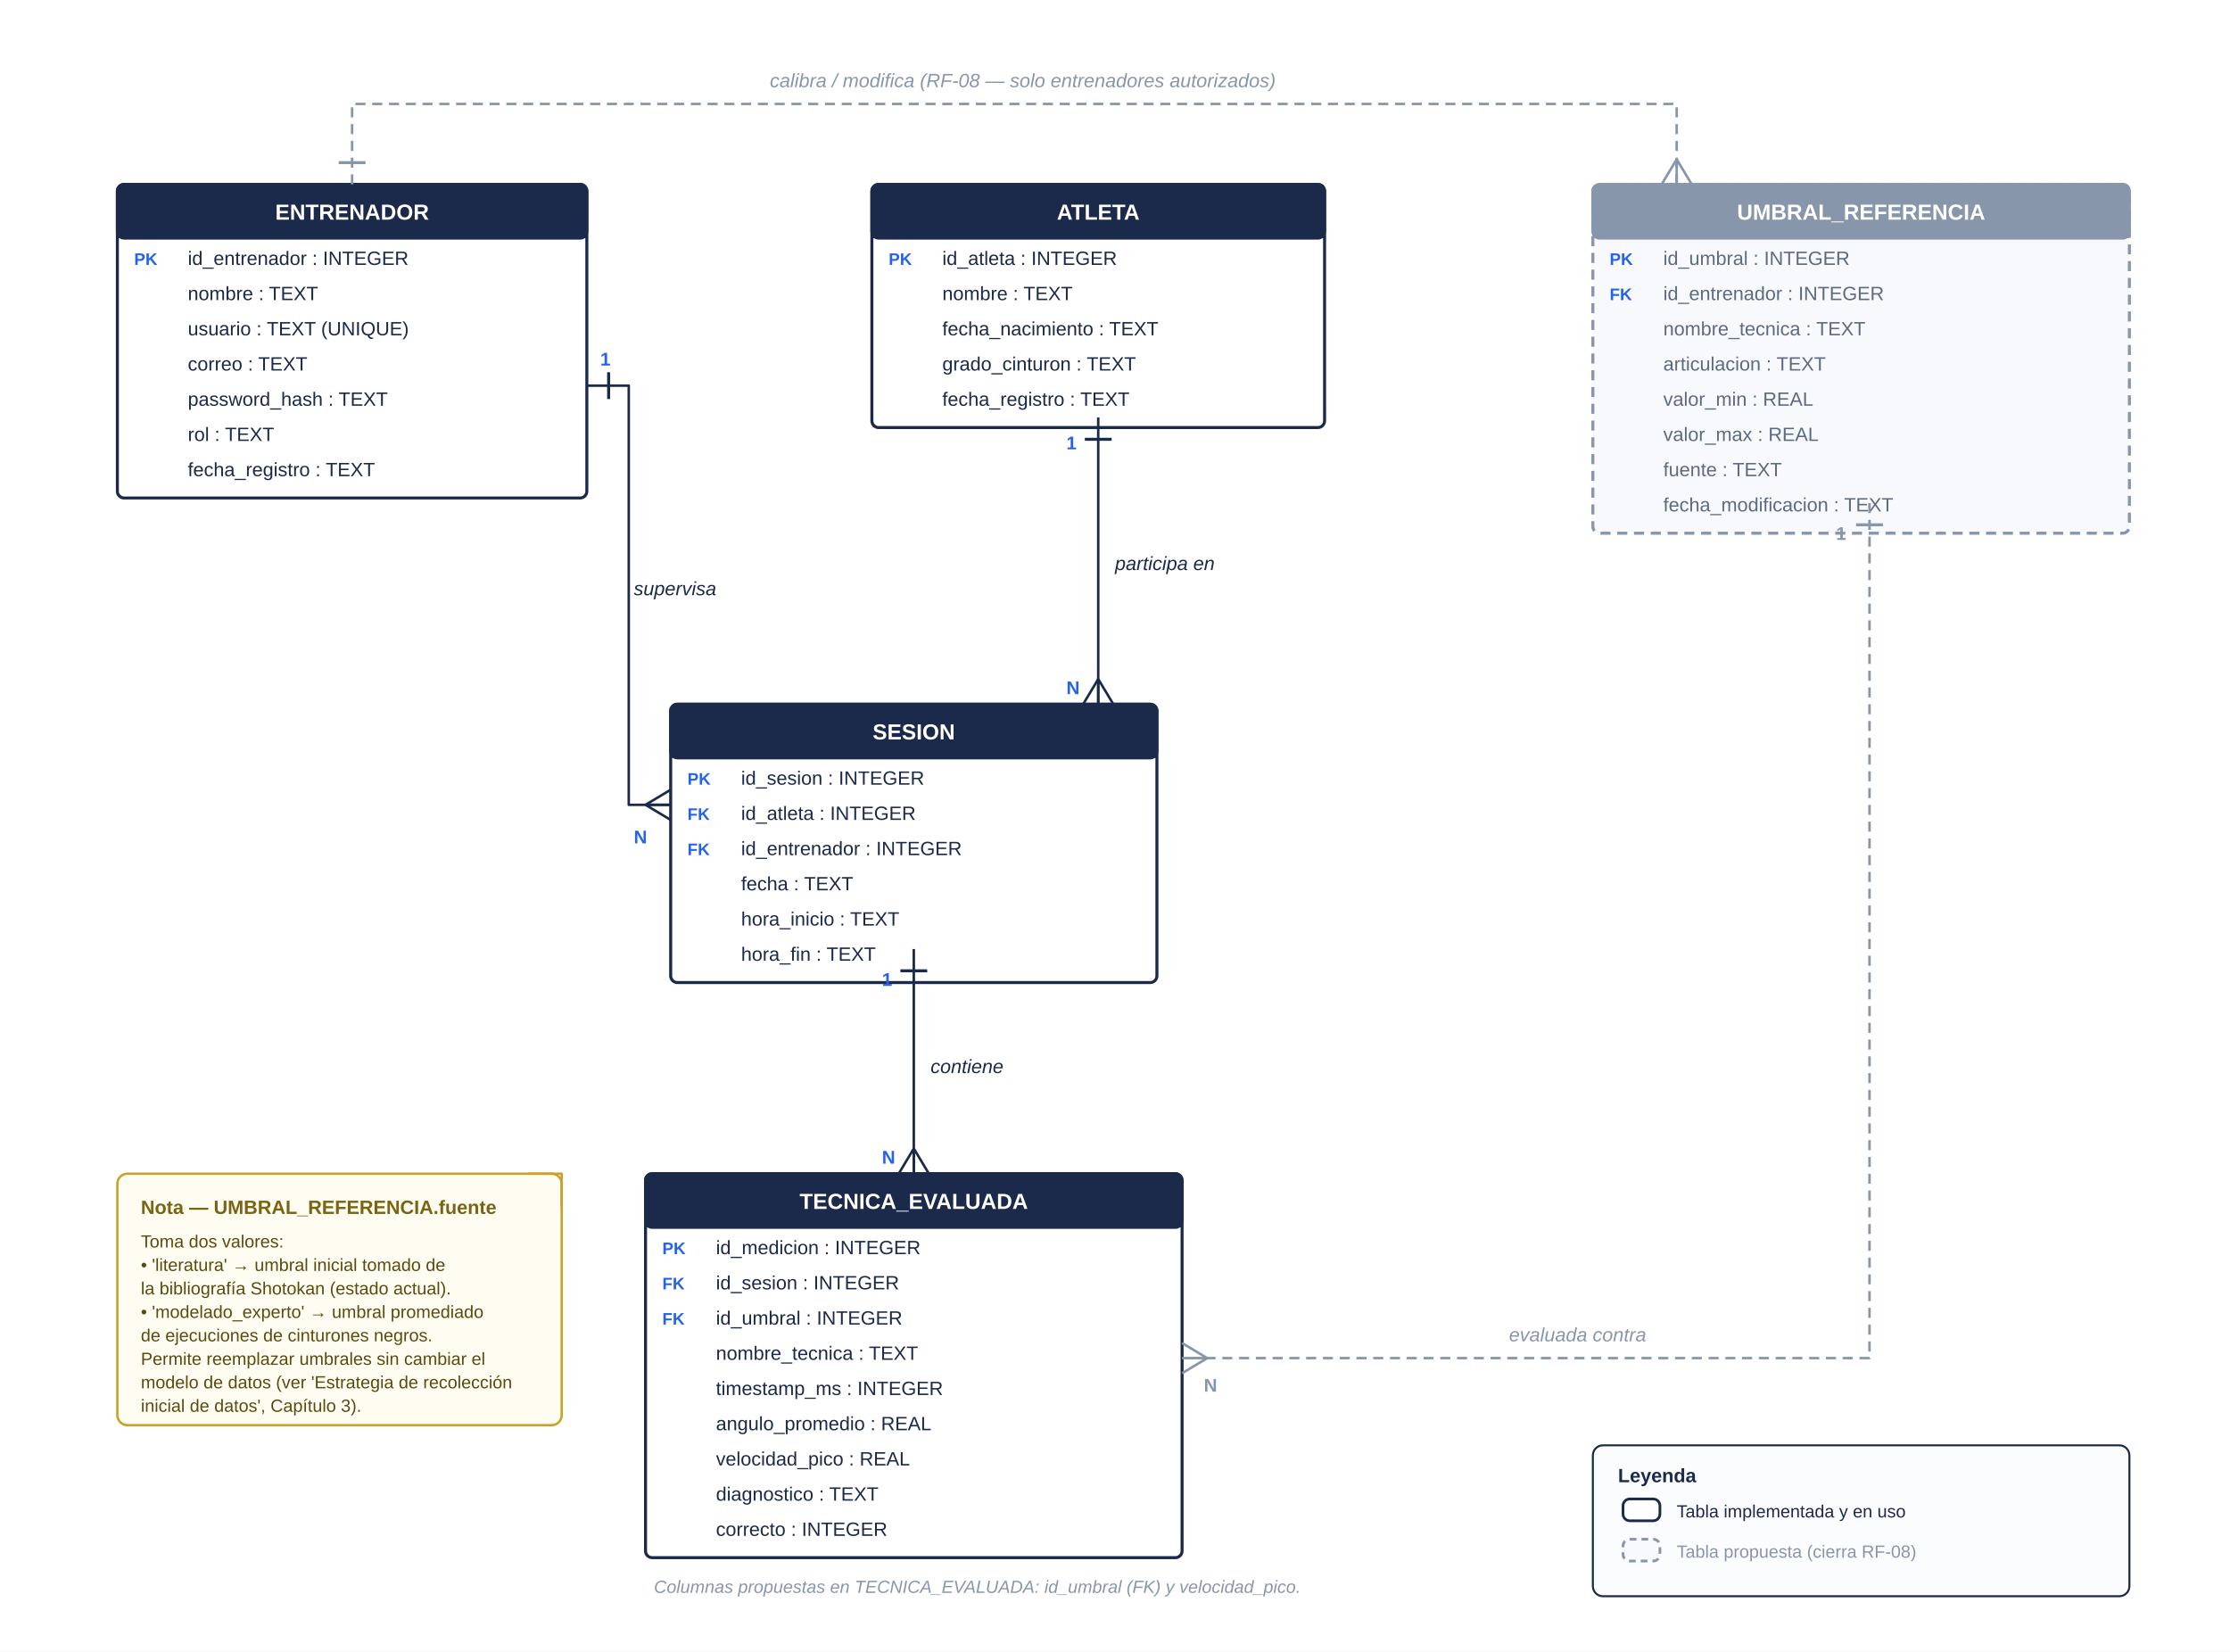
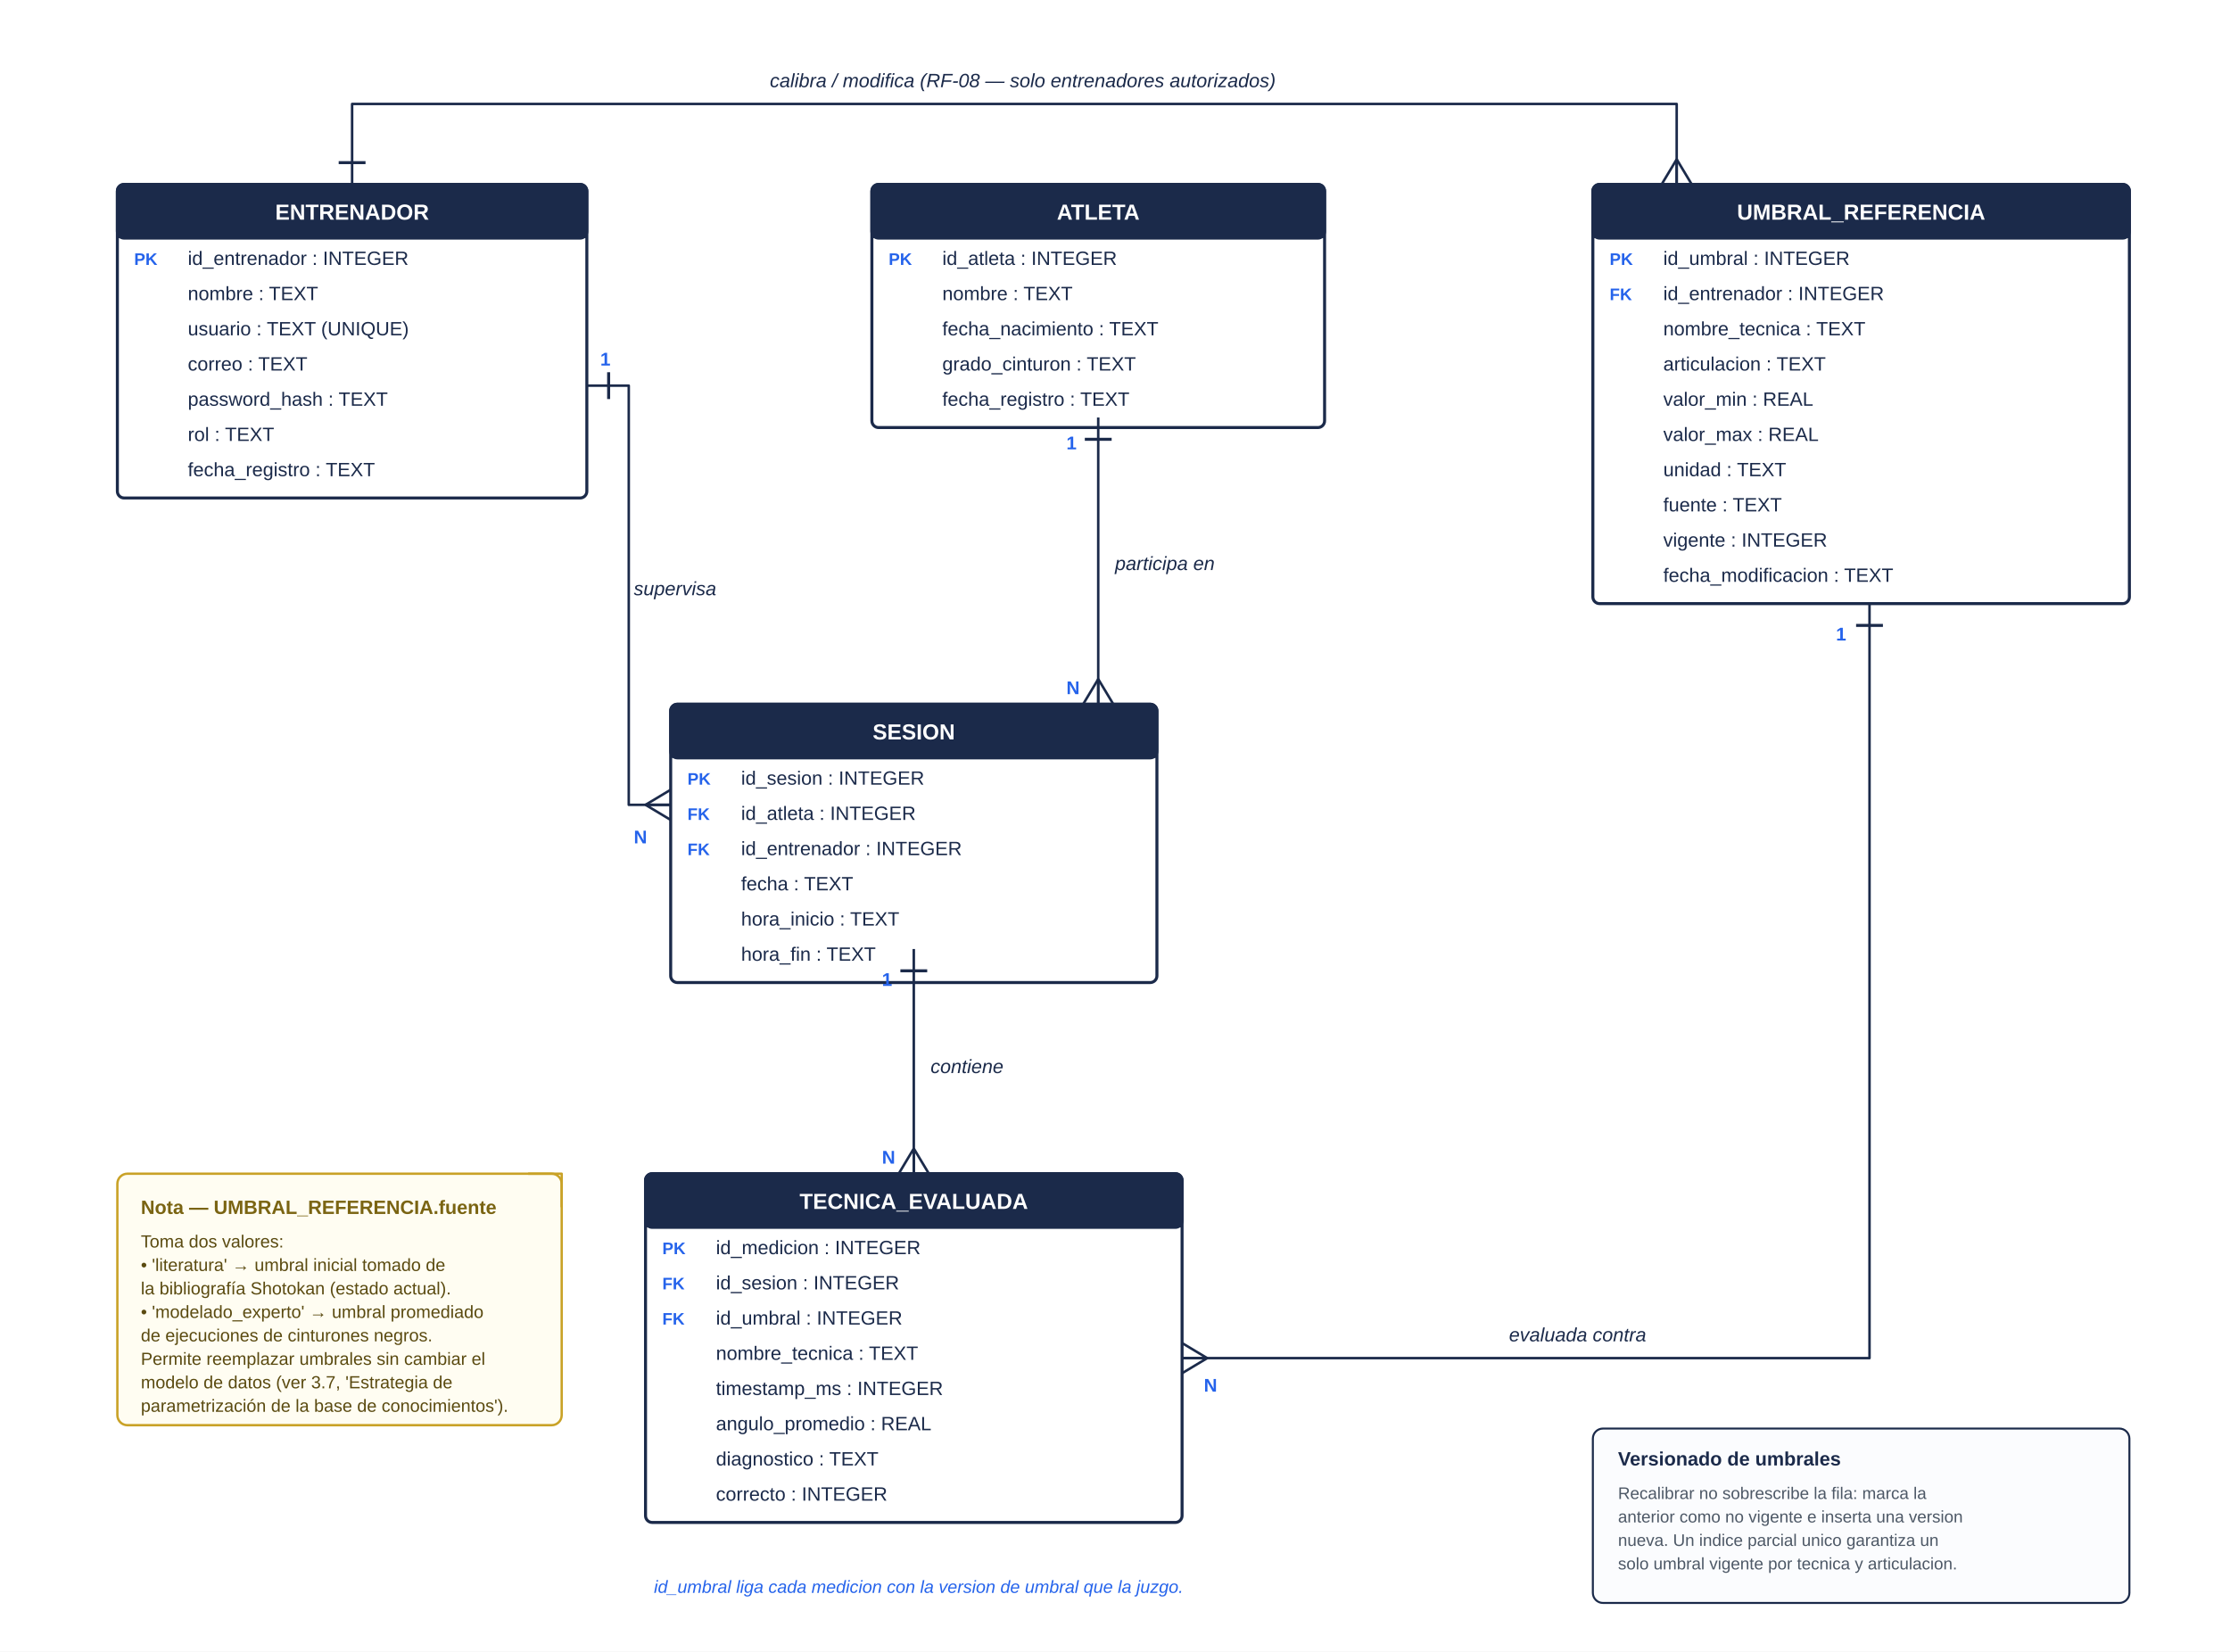
<svg xmlns="http://www.w3.org/2000/svg" width="1330" height="985" viewBox="0 0 1330 985">
  <rect width="1330" height="985" fill="#ffffff" />
  <rect x="70" y="110" width="280" height="187" rx="4" fill="#ffffff" stroke="#1b2a4a" stroke-width="1.8" opacity="1" />
  <rect x="70" y="110" width="280" height="32" rx="4" fill="#1b2a4a" stroke="#1b2a4a" stroke-width="1.8" opacity="1" />
  <rect x="70" y="134" width="280" height="8" rx="0" fill="#1b2a4a" stroke="none" stroke-width="0" opacity="1" />
  <text x="210.0" y="131" font-family="Arial, Helvetica, sans-serif" font-size="13" font-weight="bold" fill="#ffffff" text-anchor="middle">ENTRENADOR</text>
  <text x="80" y="158" font-family="Arial, Helvetica, sans-serif" font-size="10" font-weight="bold" fill="#2563eb" text-anchor="start">PK</text>
  <text x="112" y="158" font-family="Arial, Helvetica, sans-serif" font-size="11.5" font-weight="normal" fill="#1b2a4a" text-anchor="start">id_entrenador : INTEGER</text>
  <text x="112" y="179" font-family="Arial, Helvetica, sans-serif" font-size="11.5" font-weight="normal" fill="#1b2a4a" text-anchor="start">nombre : TEXT</text>
  <text x="112" y="200" font-family="Arial, Helvetica, sans-serif" font-size="11.5" font-weight="normal" fill="#1b2a4a" text-anchor="start">usuario : TEXT  (UNIQUE)</text>
  <text x="112" y="221" font-family="Arial, Helvetica, sans-serif" font-size="11.5" font-weight="normal" fill="#1b2a4a" text-anchor="start">correo : TEXT</text>
  <text x="112" y="242" font-family="Arial, Helvetica, sans-serif" font-size="11.5" font-weight="normal" fill="#1b2a4a" text-anchor="start">password_hash : TEXT</text>
  <text x="112" y="263" font-family="Arial, Helvetica, sans-serif" font-size="11.5" font-weight="normal" fill="#1b2a4a" text-anchor="start">rol : TEXT</text>
  <text x="112" y="284" font-family="Arial, Helvetica, sans-serif" font-size="11.5" font-weight="normal" fill="#1b2a4a" text-anchor="start">fecha_registro : TEXT</text>
  <rect x="520" y="110" width="270" height="145" rx="4" fill="#ffffff" stroke="#1b2a4a" stroke-width="1.8" opacity="1" />
  <rect x="520" y="110" width="270" height="32" rx="4" fill="#1b2a4a" stroke="#1b2a4a" stroke-width="1.8" opacity="1" />
  <rect x="520" y="134" width="270" height="8" rx="0" fill="#1b2a4a" stroke="none" stroke-width="0" opacity="1" />
  <text x="655.0" y="131" font-family="Arial, Helvetica, sans-serif" font-size="13" font-weight="bold" fill="#ffffff" text-anchor="middle">ATLETA</text>
  <text x="530" y="158" font-family="Arial, Helvetica, sans-serif" font-size="10" font-weight="bold" fill="#2563eb" text-anchor="start">PK</text>
  <text x="562" y="158" font-family="Arial, Helvetica, sans-serif" font-size="11.5" font-weight="normal" fill="#1b2a4a" text-anchor="start">id_atleta : INTEGER</text>
  <text x="562" y="179" font-family="Arial, Helvetica, sans-serif" font-size="11.5" font-weight="normal" fill="#1b2a4a" text-anchor="start">nombre : TEXT</text>
  <text x="562" y="200" font-family="Arial, Helvetica, sans-serif" font-size="11.5" font-weight="normal" fill="#1b2a4a" text-anchor="start">fecha_nacimiento : TEXT</text>
  <text x="562" y="221" font-family="Arial, Helvetica, sans-serif" font-size="11.5" font-weight="normal" fill="#1b2a4a" text-anchor="start">grado_cinturon : TEXT</text>
  <text x="562" y="242" font-family="Arial, Helvetica, sans-serif" font-size="11.5" font-weight="normal" fill="#1b2a4a" text-anchor="start">fecha_registro : TEXT</text>
-   <rect x="950" y="110" width="320" height="208" rx="4" fill="#f7f9fc" stroke="#8896ab" stroke-width="1.8" opacity="1" stroke-dasharray="6 4" />
-   <rect x="950" y="110" width="320" height="32" rx="4" fill="#8896ab" stroke="#8896ab" stroke-width="1.8" opacity="1" />
-   <rect x="950" y="134" width="320" height="8" rx="0" fill="#8896ab" stroke="none" stroke-width="0" opacity="1" />
+   <rect x="950" y="110" width="320" height="250" rx="4" fill="#ffffff" stroke="#1b2a4a" stroke-width="1.8" opacity="1" />
+   <rect x="950" y="110" width="320" height="32" rx="4" fill="#1b2a4a" stroke="#1b2a4a" stroke-width="1.8" opacity="1" />
+   <rect x="950" y="134" width="320" height="8" rx="0" fill="#1b2a4a" stroke="none" stroke-width="0" opacity="1" />
  <text x="1110.0" y="131" font-family="Arial, Helvetica, sans-serif" font-size="13" font-weight="bold" fill="#ffffff" text-anchor="middle">UMBRAL_REFERENCIA</text>
  <text x="960" y="158" font-family="Arial, Helvetica, sans-serif" font-size="10" font-weight="bold" fill="#2563eb" text-anchor="start">PK</text>
-   <text x="992" y="158" font-family="Arial, Helvetica, sans-serif" font-size="11.5" font-weight="normal" fill="#5c6b80" text-anchor="start">id_umbral : INTEGER</text>
+   <text x="992" y="158" font-family="Arial, Helvetica, sans-serif" font-size="11.5" font-weight="normal" fill="#1b2a4a" text-anchor="start">id_umbral : INTEGER</text>
  <text x="960" y="179" font-family="Arial, Helvetica, sans-serif" font-size="10" font-weight="bold" fill="#2563eb" text-anchor="start">FK</text>
-   <text x="992" y="179" font-family="Arial, Helvetica, sans-serif" font-size="11.5" font-weight="normal" fill="#5c6b80" text-anchor="start">id_entrenador : INTEGER</text>
-   <text x="992" y="200" font-family="Arial, Helvetica, sans-serif" font-size="11.5" font-weight="normal" fill="#5c6b80" text-anchor="start">nombre_tecnica : TEXT</text>
-   <text x="992" y="221" font-family="Arial, Helvetica, sans-serif" font-size="11.5" font-weight="normal" fill="#5c6b80" text-anchor="start">articulacion : TEXT</text>
-   <text x="992" y="242" font-family="Arial, Helvetica, sans-serif" font-size="11.5" font-weight="normal" fill="#5c6b80" text-anchor="start">valor_min : REAL</text>
-   <text x="992" y="263" font-family="Arial, Helvetica, sans-serif" font-size="11.5" font-weight="normal" fill="#5c6b80" text-anchor="start">valor_max : REAL</text>
-   <text x="992" y="284" font-family="Arial, Helvetica, sans-serif" font-size="11.5" font-weight="normal" fill="#5c6b80" text-anchor="start">fuente : TEXT</text>
-   <text x="992" y="305" font-family="Arial, Helvetica, sans-serif" font-size="11.5" font-weight="normal" fill="#5c6b80" text-anchor="start">fecha_modificacion : TEXT</text>
+   <text x="992" y="179" font-family="Arial, Helvetica, sans-serif" font-size="11.5" font-weight="normal" fill="#1b2a4a" text-anchor="start">id_entrenador : INTEGER</text>
+   <text x="992" y="200" font-family="Arial, Helvetica, sans-serif" font-size="11.5" font-weight="normal" fill="#1b2a4a" text-anchor="start">nombre_tecnica : TEXT</text>
+   <text x="992" y="221" font-family="Arial, Helvetica, sans-serif" font-size="11.5" font-weight="normal" fill="#1b2a4a" text-anchor="start">articulacion : TEXT</text>
+   <text x="992" y="242" font-family="Arial, Helvetica, sans-serif" font-size="11.5" font-weight="normal" fill="#1b2a4a" text-anchor="start">valor_min : REAL</text>
+   <text x="992" y="263" font-family="Arial, Helvetica, sans-serif" font-size="11.5" font-weight="normal" fill="#1b2a4a" text-anchor="start">valor_max : REAL</text>
+   <text x="992" y="284" font-family="Arial, Helvetica, sans-serif" font-size="11.5" font-weight="normal" fill="#1b2a4a" text-anchor="start">unidad : TEXT</text>
+   <text x="992" y="305" font-family="Arial, Helvetica, sans-serif" font-size="11.5" font-weight="normal" fill="#1b2a4a" text-anchor="start">fuente : TEXT</text>
+   <text x="992" y="326" font-family="Arial, Helvetica, sans-serif" font-size="11.5" font-weight="normal" fill="#1b2a4a" text-anchor="start">vigente : INTEGER</text>
+   <text x="992" y="347" font-family="Arial, Helvetica, sans-serif" font-size="11.5" font-weight="normal" fill="#1b2a4a" text-anchor="start">fecha_modificacion : TEXT</text>
  <rect x="400" y="420" width="290" height="166" rx="4" fill="#ffffff" stroke="#1b2a4a" stroke-width="1.8" opacity="1" />
  <rect x="400" y="420" width="290" height="32" rx="4" fill="#1b2a4a" stroke="#1b2a4a" stroke-width="1.8" opacity="1" />
  <rect x="400" y="444" width="290" height="8" rx="0" fill="#1b2a4a" stroke="none" stroke-width="0" opacity="1" />
  <text x="545.0" y="441" font-family="Arial, Helvetica, sans-serif" font-size="13" font-weight="bold" fill="#ffffff" text-anchor="middle">SESION</text>
  <text x="410" y="468" font-family="Arial, Helvetica, sans-serif" font-size="10" font-weight="bold" fill="#2563eb" text-anchor="start">PK</text>
  <text x="442" y="468" font-family="Arial, Helvetica, sans-serif" font-size="11.5" font-weight="normal" fill="#1b2a4a" text-anchor="start">id_sesion : INTEGER</text>
  <text x="410" y="489" font-family="Arial, Helvetica, sans-serif" font-size="10" font-weight="bold" fill="#2563eb" text-anchor="start">FK</text>
  <text x="442" y="489" font-family="Arial, Helvetica, sans-serif" font-size="11.5" font-weight="normal" fill="#1b2a4a" text-anchor="start">id_atleta : INTEGER</text>
  <text x="410" y="510" font-family="Arial, Helvetica, sans-serif" font-size="10" font-weight="bold" fill="#2563eb" text-anchor="start">FK</text>
  <text x="442" y="510" font-family="Arial, Helvetica, sans-serif" font-size="11.5" font-weight="normal" fill="#1b2a4a" text-anchor="start">id_entrenador : INTEGER</text>
  <text x="442" y="531" font-family="Arial, Helvetica, sans-serif" font-size="11.5" font-weight="normal" fill="#1b2a4a" text-anchor="start">fecha : TEXT</text>
  <text x="442" y="552" font-family="Arial, Helvetica, sans-serif" font-size="11.5" font-weight="normal" fill="#1b2a4a" text-anchor="start">hora_inicio : TEXT</text>
  <text x="442" y="573" font-family="Arial, Helvetica, sans-serif" font-size="11.5" font-weight="normal" fill="#1b2a4a" text-anchor="start">hora_fin : TEXT</text>
-   <rect x="385" y="700" width="320" height="229" rx="4" fill="#ffffff" stroke="#1b2a4a" stroke-width="1.8" opacity="1" />
+   <rect x="385" y="700" width="320" height="208" rx="4" fill="#ffffff" stroke="#1b2a4a" stroke-width="1.8" opacity="1" />
  <rect x="385" y="700" width="320" height="32" rx="4" fill="#1b2a4a" stroke="#1b2a4a" stroke-width="1.8" opacity="1" />
  <rect x="385" y="724" width="320" height="8" rx="0" fill="#1b2a4a" stroke="none" stroke-width="0" opacity="1" />
  <text x="545.0" y="721" font-family="Arial, Helvetica, sans-serif" font-size="13" font-weight="bold" fill="#ffffff" text-anchor="middle">TECNICA_EVALUADA</text>
  <text x="395" y="748" font-family="Arial, Helvetica, sans-serif" font-size="10" font-weight="bold" fill="#2563eb" text-anchor="start">PK</text>
  <text x="427" y="748" font-family="Arial, Helvetica, sans-serif" font-size="11.5" font-weight="normal" fill="#1b2a4a" text-anchor="start">id_medicion : INTEGER</text>
  <text x="395" y="769" font-family="Arial, Helvetica, sans-serif" font-size="10" font-weight="bold" fill="#2563eb" text-anchor="start">FK</text>
  <text x="427" y="769" font-family="Arial, Helvetica, sans-serif" font-size="11.5" font-weight="normal" fill="#1b2a4a" text-anchor="start">id_sesion : INTEGER</text>
  <text x="395" y="790" font-family="Arial, Helvetica, sans-serif" font-size="10" font-weight="bold" fill="#2563eb" text-anchor="start">FK</text>
  <text x="427" y="790" font-family="Arial, Helvetica, sans-serif" font-size="11.5" font-weight="normal" fill="#1b2a4a" text-anchor="start">id_umbral : INTEGER</text>
  <text x="427" y="811" font-family="Arial, Helvetica, sans-serif" font-size="11.5" font-weight="normal" fill="#1b2a4a" text-anchor="start">nombre_tecnica : TEXT</text>
  <text x="427" y="832" font-family="Arial, Helvetica, sans-serif" font-size="11.5" font-weight="normal" fill="#1b2a4a" text-anchor="start">timestamp_ms : INTEGER</text>
  <text x="427" y="853" font-family="Arial, Helvetica, sans-serif" font-size="11.5" font-weight="normal" fill="#1b2a4a" text-anchor="start">angulo_promedio : REAL</text>
-   <text x="427" y="874" font-family="Arial, Helvetica, sans-serif" font-size="11.5" font-weight="normal" fill="#1b2a4a" text-anchor="start">velocidad_pico : REAL</text>
-   <text x="427" y="895" font-family="Arial, Helvetica, sans-serif" font-size="11.5" font-weight="normal" fill="#1b2a4a" text-anchor="start">diagnostico : TEXT</text>
-   <text x="427" y="916" font-family="Arial, Helvetica, sans-serif" font-size="11.5" font-weight="normal" fill="#1b2a4a" text-anchor="start">correcto : INTEGER</text>
+   <text x="427" y="874" font-family="Arial, Helvetica, sans-serif" font-size="11.5" font-weight="normal" fill="#1b2a4a" text-anchor="start">diagnostico : TEXT</text>
+   <text x="427" y="895" font-family="Arial, Helvetica, sans-serif" font-size="11.5" font-weight="normal" fill="#1b2a4a" text-anchor="start">correcto : INTEGER</text>
  <polyline points="350,230 375,230 375,480 400,480" fill="none" stroke="#1b2a4a" stroke-width="1.5" stroke-linejoin="round" />
  <line x1="363" y1="222" x2="363" y2="238" stroke="#1b2a4a" stroke-width="1.8" />
  <line x1="385" y1="480" x2="400" y2="471" stroke="#1b2a4a" stroke-width="1.5" />
  <line x1="385" y1="480" x2="400" y2="480" stroke="#1b2a4a" stroke-width="1.5" />
  <line x1="385" y1="480" x2="400" y2="489" stroke="#1b2a4a" stroke-width="1.5" />
  <text x="378" y="355" font-family="Arial, Helvetica, sans-serif" font-size="11.5" font-weight="normal" fill="#1b2a4a" text-anchor="start" font-style="italic">supervisa</text>
  <text x="358" y="218" font-family="Arial, Helvetica, sans-serif" font-size="11" font-weight="bold" fill="#2563eb" text-anchor="start">1</text>
  <text x="378" y="503" font-family="Arial, Helvetica, sans-serif" font-size="11" font-weight="bold" fill="#2563eb" text-anchor="start">N</text>
  <line x1="655" y1="249" x2="655" y2="420" stroke="#1b2a4a" stroke-width="1.5" />
  <line x1="663" y1="262" x2="647" y2="262" stroke="#1b2a4a" stroke-width="1.8" />
  <line x1="655" y1="405" x2="664" y2="420" stroke="#1b2a4a" stroke-width="1.5" />
  <line x1="655" y1="405" x2="655" y2="420" stroke="#1b2a4a" stroke-width="1.5" />
  <line x1="655" y1="405" x2="646" y2="420" stroke="#1b2a4a" stroke-width="1.5" />
  <text x="665" y="340" font-family="Arial, Helvetica, sans-serif" font-size="11.5" font-weight="normal" fill="#1b2a4a" text-anchor="start" font-style="italic">participa en</text>
  <text x="636" y="268" font-family="Arial, Helvetica, sans-serif" font-size="11" font-weight="bold" fill="#2563eb" text-anchor="start">1</text>
  <text x="636" y="414" font-family="Arial, Helvetica, sans-serif" font-size="11" font-weight="bold" fill="#2563eb" text-anchor="start">N</text>
  <line x1="545" y1="566" x2="545" y2="700" stroke="#1b2a4a" stroke-width="1.5" />
  <line x1="553" y1="579" x2="537" y2="579" stroke="#1b2a4a" stroke-width="1.8" />
  <line x1="545" y1="685" x2="554" y2="700" stroke="#1b2a4a" stroke-width="1.5" />
  <line x1="545" y1="685" x2="545" y2="700" stroke="#1b2a4a" stroke-width="1.5" />
  <line x1="545" y1="685" x2="536" y2="700" stroke="#1b2a4a" stroke-width="1.5" />
  <text x="555" y="640" font-family="Arial, Helvetica, sans-serif" font-size="11.5" font-weight="normal" fill="#1b2a4a" text-anchor="start" font-style="italic">contiene</text>
  <text x="526" y="588" font-family="Arial, Helvetica, sans-serif" font-size="11" font-weight="bold" fill="#2563eb" text-anchor="start">1</text>
  <text x="526" y="694" font-family="Arial, Helvetica, sans-serif" font-size="11" font-weight="bold" fill="#2563eb" text-anchor="start">N</text>
-   <polyline points="1115,300 1115,810 705,810" fill="none" stroke="#8896ab" stroke-width="1.5" stroke-linejoin="round" stroke-dasharray="6 4" />
-   <line x1="1123" y1="313" x2="1107" y2="313" stroke="#8896ab" stroke-width="1.8" />
-   <line x1="720" y1="810" x2="705" y2="819" stroke="#8896ab" stroke-width="1.5" />
-   <line x1="720" y1="810" x2="705" y2="810" stroke="#8896ab" stroke-width="1.5" />
-   <line x1="720" y1="810" x2="705" y2="801" stroke="#8896ab" stroke-width="1.5" />
-   <text x="900" y="800" font-family="Arial, Helvetica, sans-serif" font-size="11.5" font-weight="normal" fill="#8896ab" text-anchor="start" font-style="italic">evaluada contra</text>
-   <text x="1095" y="322" font-family="Arial, Helvetica, sans-serif" font-size="11" font-weight="bold" fill="#8896ab" text-anchor="start">1</text>
-   <text x="718" y="830" font-family="Arial, Helvetica, sans-serif" font-size="11" font-weight="bold" fill="#8896ab" text-anchor="start">N</text>
-   <polyline points="210,110 210,62 1000,62 1000,110" fill="none" stroke="#8896ab" stroke-width="1.5" stroke-linejoin="round" stroke-dasharray="6 4" />
-   <line x1="202" y1="97" x2="218" y2="97" stroke="#8896ab" stroke-width="1.8" />
-   <line x1="1000" y1="95" x2="1009" y2="110" stroke="#8896ab" stroke-width="1.5" />
-   <line x1="1000" y1="95" x2="1000" y2="110" stroke="#8896ab" stroke-width="1.5" />
-   <line x1="1000" y1="95" x2="991" y2="110" stroke="#8896ab" stroke-width="1.5" />
-   <text x="610" y="52" font-family="Arial, Helvetica, sans-serif" font-size="11.5" font-weight="normal" fill="#8896ab" text-anchor="middle" font-style="italic">calibra / modifica   (RF-08 — solo entrenadores autorizados)</text>
+   <polyline points="1115,360 1115,810 705,810" fill="none" stroke="#1b2a4a" stroke-width="1.5" stroke-linejoin="round" />
+   <line x1="1123" y1="373" x2="1107" y2="373" stroke="#1b2a4a" stroke-width="1.8" />
+   <line x1="720" y1="810" x2="705" y2="819" stroke="#1b2a4a" stroke-width="1.5" />
+   <line x1="720" y1="810" x2="705" y2="810" stroke="#1b2a4a" stroke-width="1.5" />
+   <line x1="720" y1="810" x2="705" y2="801" stroke="#1b2a4a" stroke-width="1.5" />
+   <text x="900" y="800" font-family="Arial, Helvetica, sans-serif" font-size="11.5" font-weight="normal" fill="#1b2a4a" text-anchor="start" font-style="italic">evaluada contra</text>
+   <text x="1095" y="382" font-family="Arial, Helvetica, sans-serif" font-size="11" font-weight="bold" fill="#2563eb" text-anchor="start">1</text>
+   <text x="718" y="830" font-family="Arial, Helvetica, sans-serif" font-size="11" font-weight="bold" fill="#2563eb" text-anchor="start">N</text>
+   <polyline points="210,110 210,62 1000,62 1000,110" fill="none" stroke="#1b2a4a" stroke-width="1.5" stroke-linejoin="round" />
+   <line x1="202" y1="97" x2="218" y2="97" stroke="#1b2a4a" stroke-width="1.8" />
+   <line x1="1000" y1="95" x2="1009" y2="110" stroke="#1b2a4a" stroke-width="1.5" />
+   <line x1="1000" y1="95" x2="1000" y2="110" stroke="#1b2a4a" stroke-width="1.5" />
+   <line x1="1000" y1="95" x2="991" y2="110" stroke="#1b2a4a" stroke-width="1.5" />
+   <text x="610" y="52" font-family="Arial, Helvetica, sans-serif" font-size="11.5" font-weight="normal" fill="#1b2a4a" text-anchor="middle" font-style="italic">calibra / modifica   (RF-08 — solo entrenadores autorizados)</text>
  <rect x="70" y="700" width="265" height="150" rx="6" fill="#fffdf2" stroke="#c9a227" stroke-width="1.4" opacity="1" />
  <polyline points="315,700 335,700 335,720" fill="none" stroke="#c9a227" stroke-width="1.4" stroke-linejoin="round" />
  <text x="84" y="724" font-family="Arial, Helvetica, sans-serif" font-size="11.5" font-weight="bold" fill="#7a6412" text-anchor="start">Nota — UMBRAL_REFERENCIA.fuente</text>
  <text x="84" y="744" font-family="Arial, Helvetica, sans-serif" font-size="10.5" font-weight="normal" fill="#5a4a10" text-anchor="start">Toma dos valores:</text>
  <text x="84" y="758" font-family="Arial, Helvetica, sans-serif" font-size="10.5" font-weight="normal" fill="#5a4a10" text-anchor="start">  • 'literatura'  → umbral inicial tomado de</text>
  <text x="84" y="772" font-family="Arial, Helvetica, sans-serif" font-size="10.5" font-weight="normal" fill="#5a4a10" text-anchor="start">     la bibliografía Shotokan (estado actual).</text>
  <text x="84" y="786" font-family="Arial, Helvetica, sans-serif" font-size="10.5" font-weight="normal" fill="#5a4a10" text-anchor="start">  • 'modelado_experto' → umbral promediado</text>
  <text x="84" y="800" font-family="Arial, Helvetica, sans-serif" font-size="10.5" font-weight="normal" fill="#5a4a10" text-anchor="start">     de ejecuciones de cinturones negros.</text>
  <text x="84" y="814" font-family="Arial, Helvetica, sans-serif" font-size="10.5" font-weight="normal" fill="#5a4a10" text-anchor="start">Permite reemplazar umbrales sin cambiar el</text>
-   <text x="84" y="828" font-family="Arial, Helvetica, sans-serif" font-size="10.5" font-weight="normal" fill="#5a4a10" text-anchor="start">modelo de datos (ver 'Estrategia de recolección</text>
-   <text x="84" y="842" font-family="Arial, Helvetica, sans-serif" font-size="10.5" font-weight="normal" fill="#5a4a10" text-anchor="start">inicial de datos', Capítulo 3).</text>
-   <rect x="950" y="862" width="320" height="90" rx="6" fill="#fbfcfe" stroke="#1b2a4a" stroke-width="1.2" opacity="1" />
-   <text x="965" y="884" font-family="Arial, Helvetica, sans-serif" font-size="11.5" font-weight="bold" fill="#1b2a4a" text-anchor="start">Leyenda</text>
-   <rect x="968" y="894" width="22" height="13" rx="4" fill="#ffffff" stroke="#1b2a4a" stroke-width="1.6" opacity="1" />
-   <text x="1000" y="905" font-family="Arial, Helvetica, sans-serif" font-size="10.5" font-weight="normal" fill="#1b2a4a" text-anchor="start">Tabla implementada y en uso</text>
-   <rect x="968" y="918" width="22" height="13" rx="4" fill="#f7f9fc" stroke="#8896ab" stroke-width="1.6" opacity="1" stroke-dasharray="4 3" />
-   <text x="1000" y="929" font-family="Arial, Helvetica, sans-serif" font-size="10.5" font-weight="normal" fill="#8896ab" text-anchor="start">Tabla propuesta (cierra RF-08)</text>
-   <text x="390" y="950" font-family="Arial, Helvetica, sans-serif" font-size="10.5" font-weight="normal" fill="#8896ab" text-anchor="start" font-style="italic">Columnas propuestas en TECNICA_EVALUADA:  id_umbral (FK)  y  velocidad_pico.</text>
+   <text x="84" y="828" font-family="Arial, Helvetica, sans-serif" font-size="10.5" font-weight="normal" fill="#5a4a10" text-anchor="start">modelo de datos (ver 3.7, 'Estrategia de</text>
+   <text x="84" y="842" font-family="Arial, Helvetica, sans-serif" font-size="10.5" font-weight="normal" fill="#5a4a10" text-anchor="start">parametrización de la base de conocimientos').</text>
+   <rect x="950" y="852" width="320" height="104" rx="6" fill="#fbfcfe" stroke="#1b2a4a" stroke-width="1.2" opacity="1" />
+   <text x="965" y="874" font-family="Arial, Helvetica, sans-serif" font-size="11.5" font-weight="bold" fill="#1b2a4a" text-anchor="start">Versionado de umbrales</text>
+   <text x="965" y="894" font-family="Arial, Helvetica, sans-serif" font-size="10" font-weight="normal" fill="#4d5866" text-anchor="start">Recalibrar no sobrescribe la fila: marca la</text>
+   <text x="965" y="908" font-family="Arial, Helvetica, sans-serif" font-size="10" font-weight="normal" fill="#4d5866" text-anchor="start">anterior como no vigente e inserta una version</text>
+   <text x="965" y="922" font-family="Arial, Helvetica, sans-serif" font-size="10" font-weight="normal" fill="#4d5866" text-anchor="start">nueva. Un indice parcial unico garantiza un</text>
+   <text x="965" y="936" font-family="Arial, Helvetica, sans-serif" font-size="10" font-weight="normal" fill="#4d5866" text-anchor="start">solo umbral vigente por tecnica y articulacion.</text>
+   <text x="390" y="950" font-family="Arial, Helvetica, sans-serif" font-size="10.5" font-weight="normal" fill="#2563eb" text-anchor="start" font-style="italic">id_umbral liga cada medicion con la version de umbral que la juzgo.</text>
</svg>
